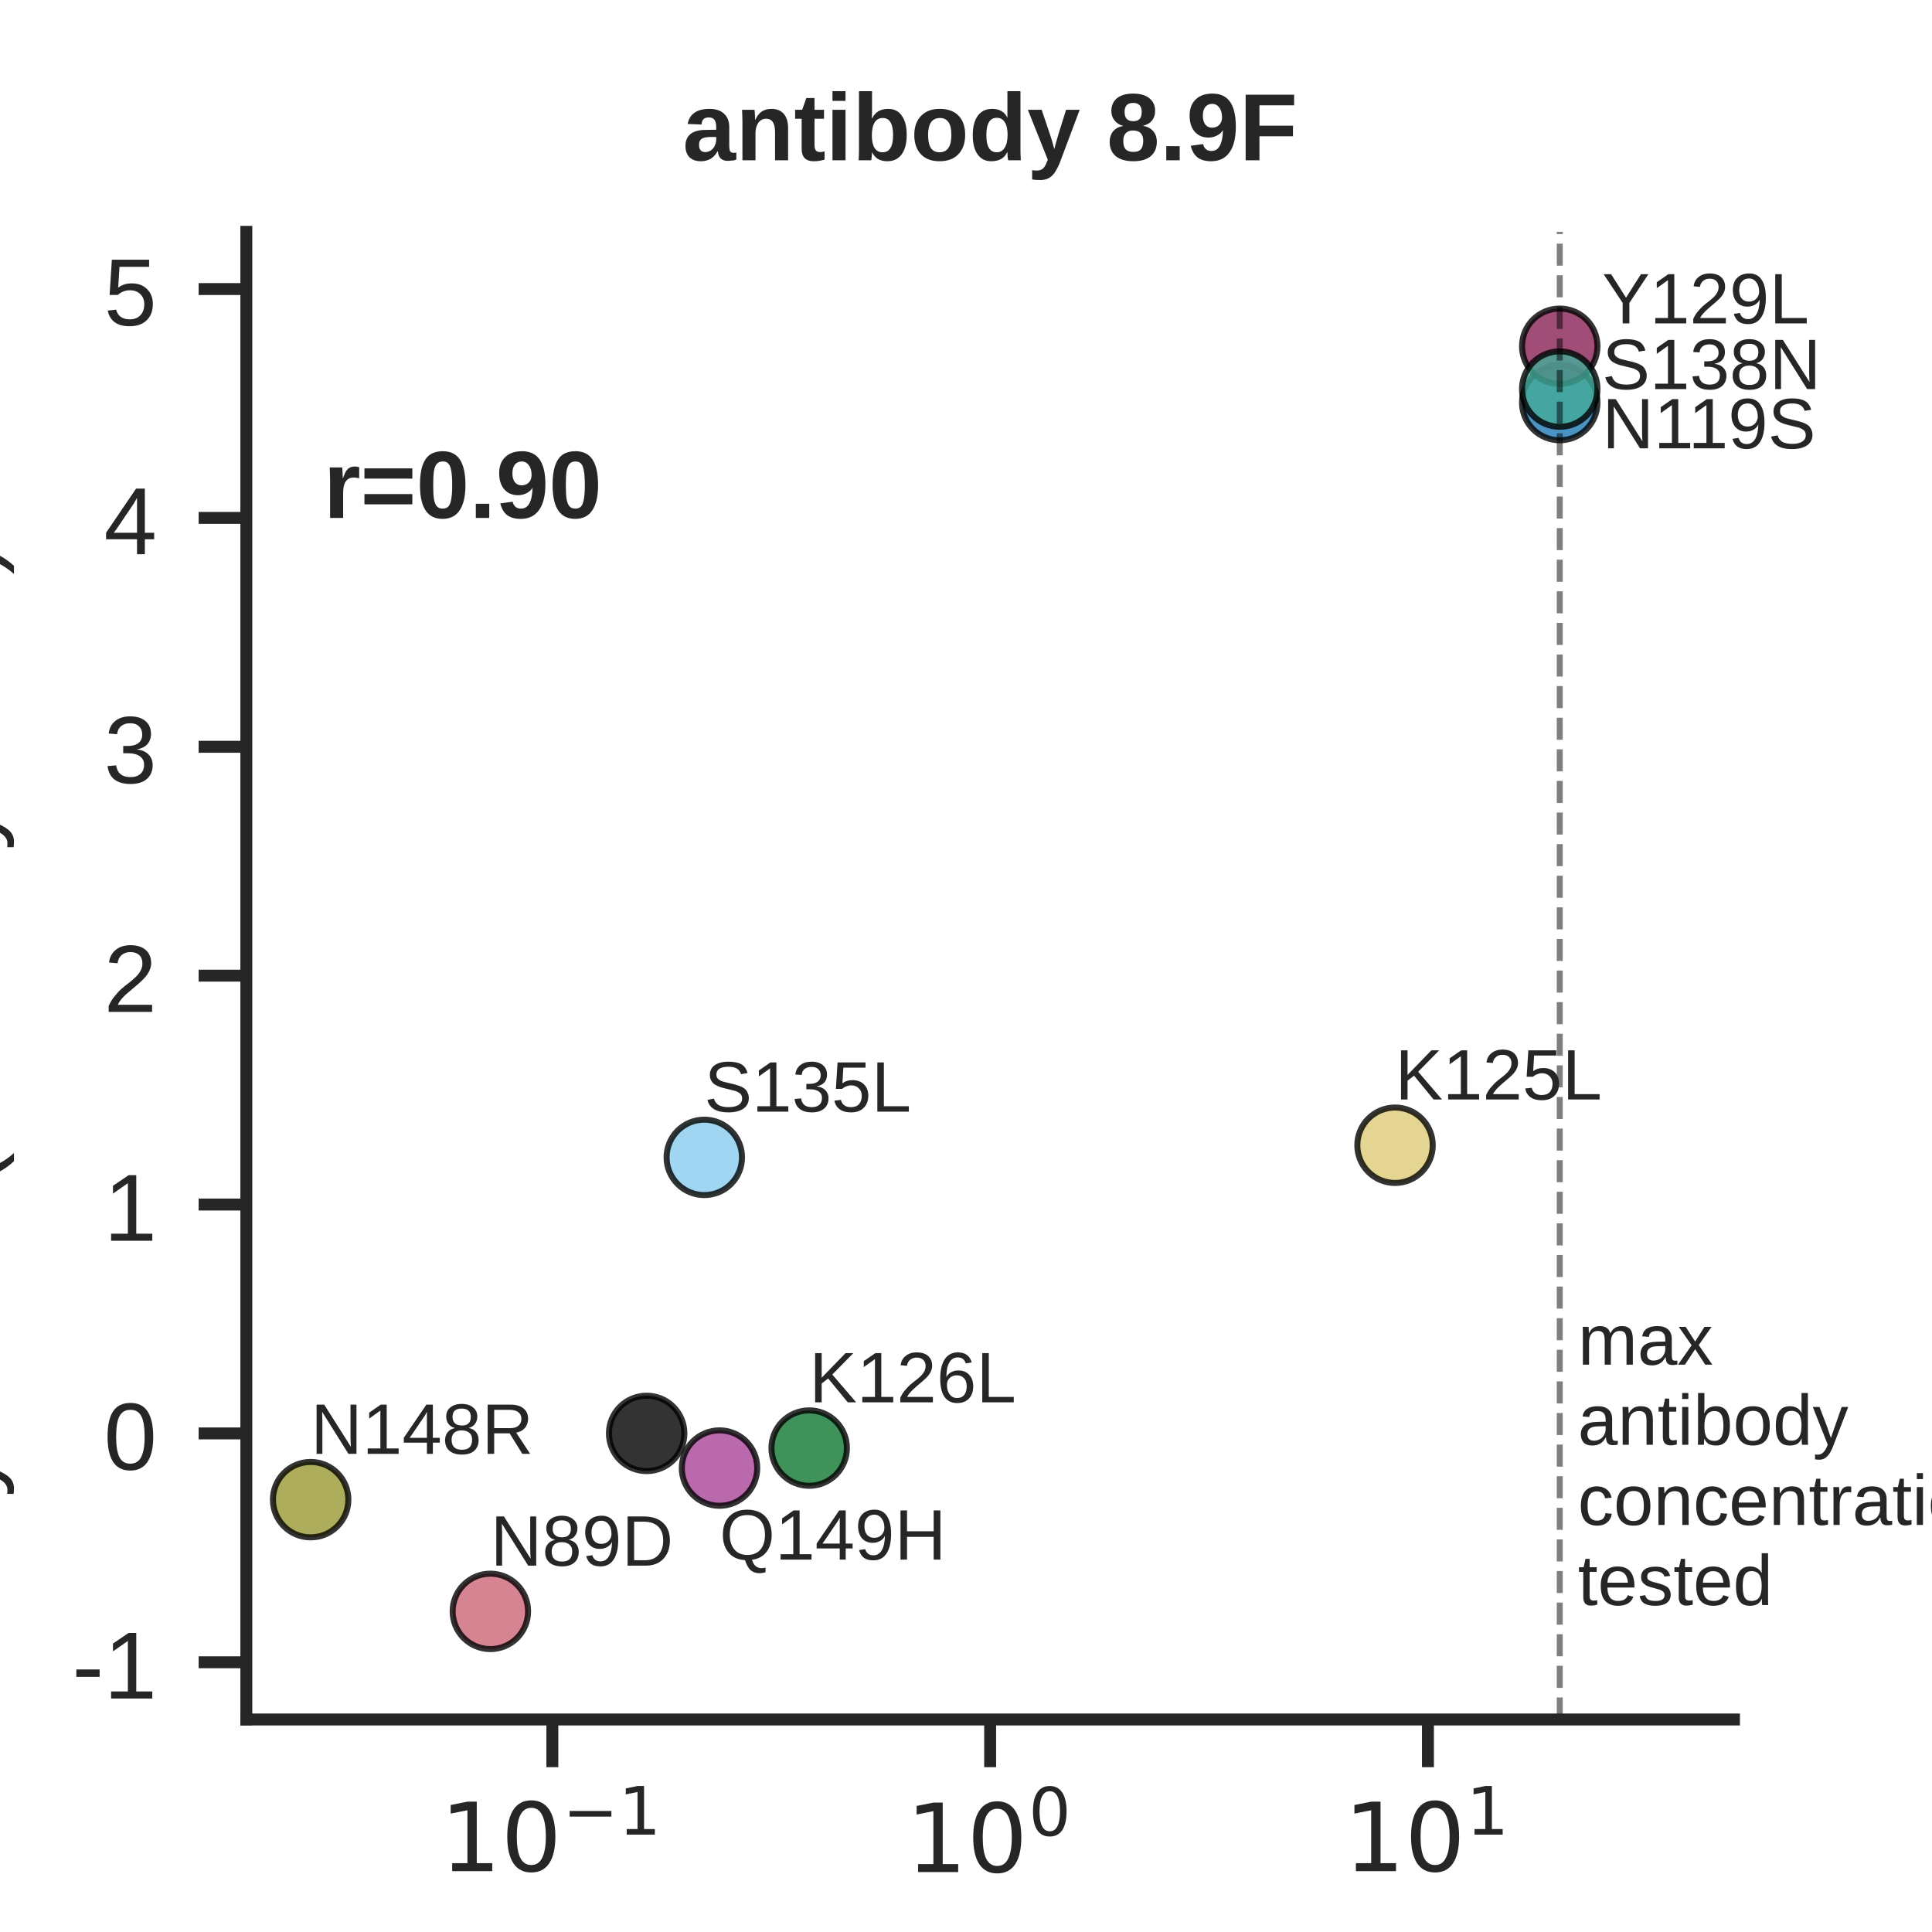
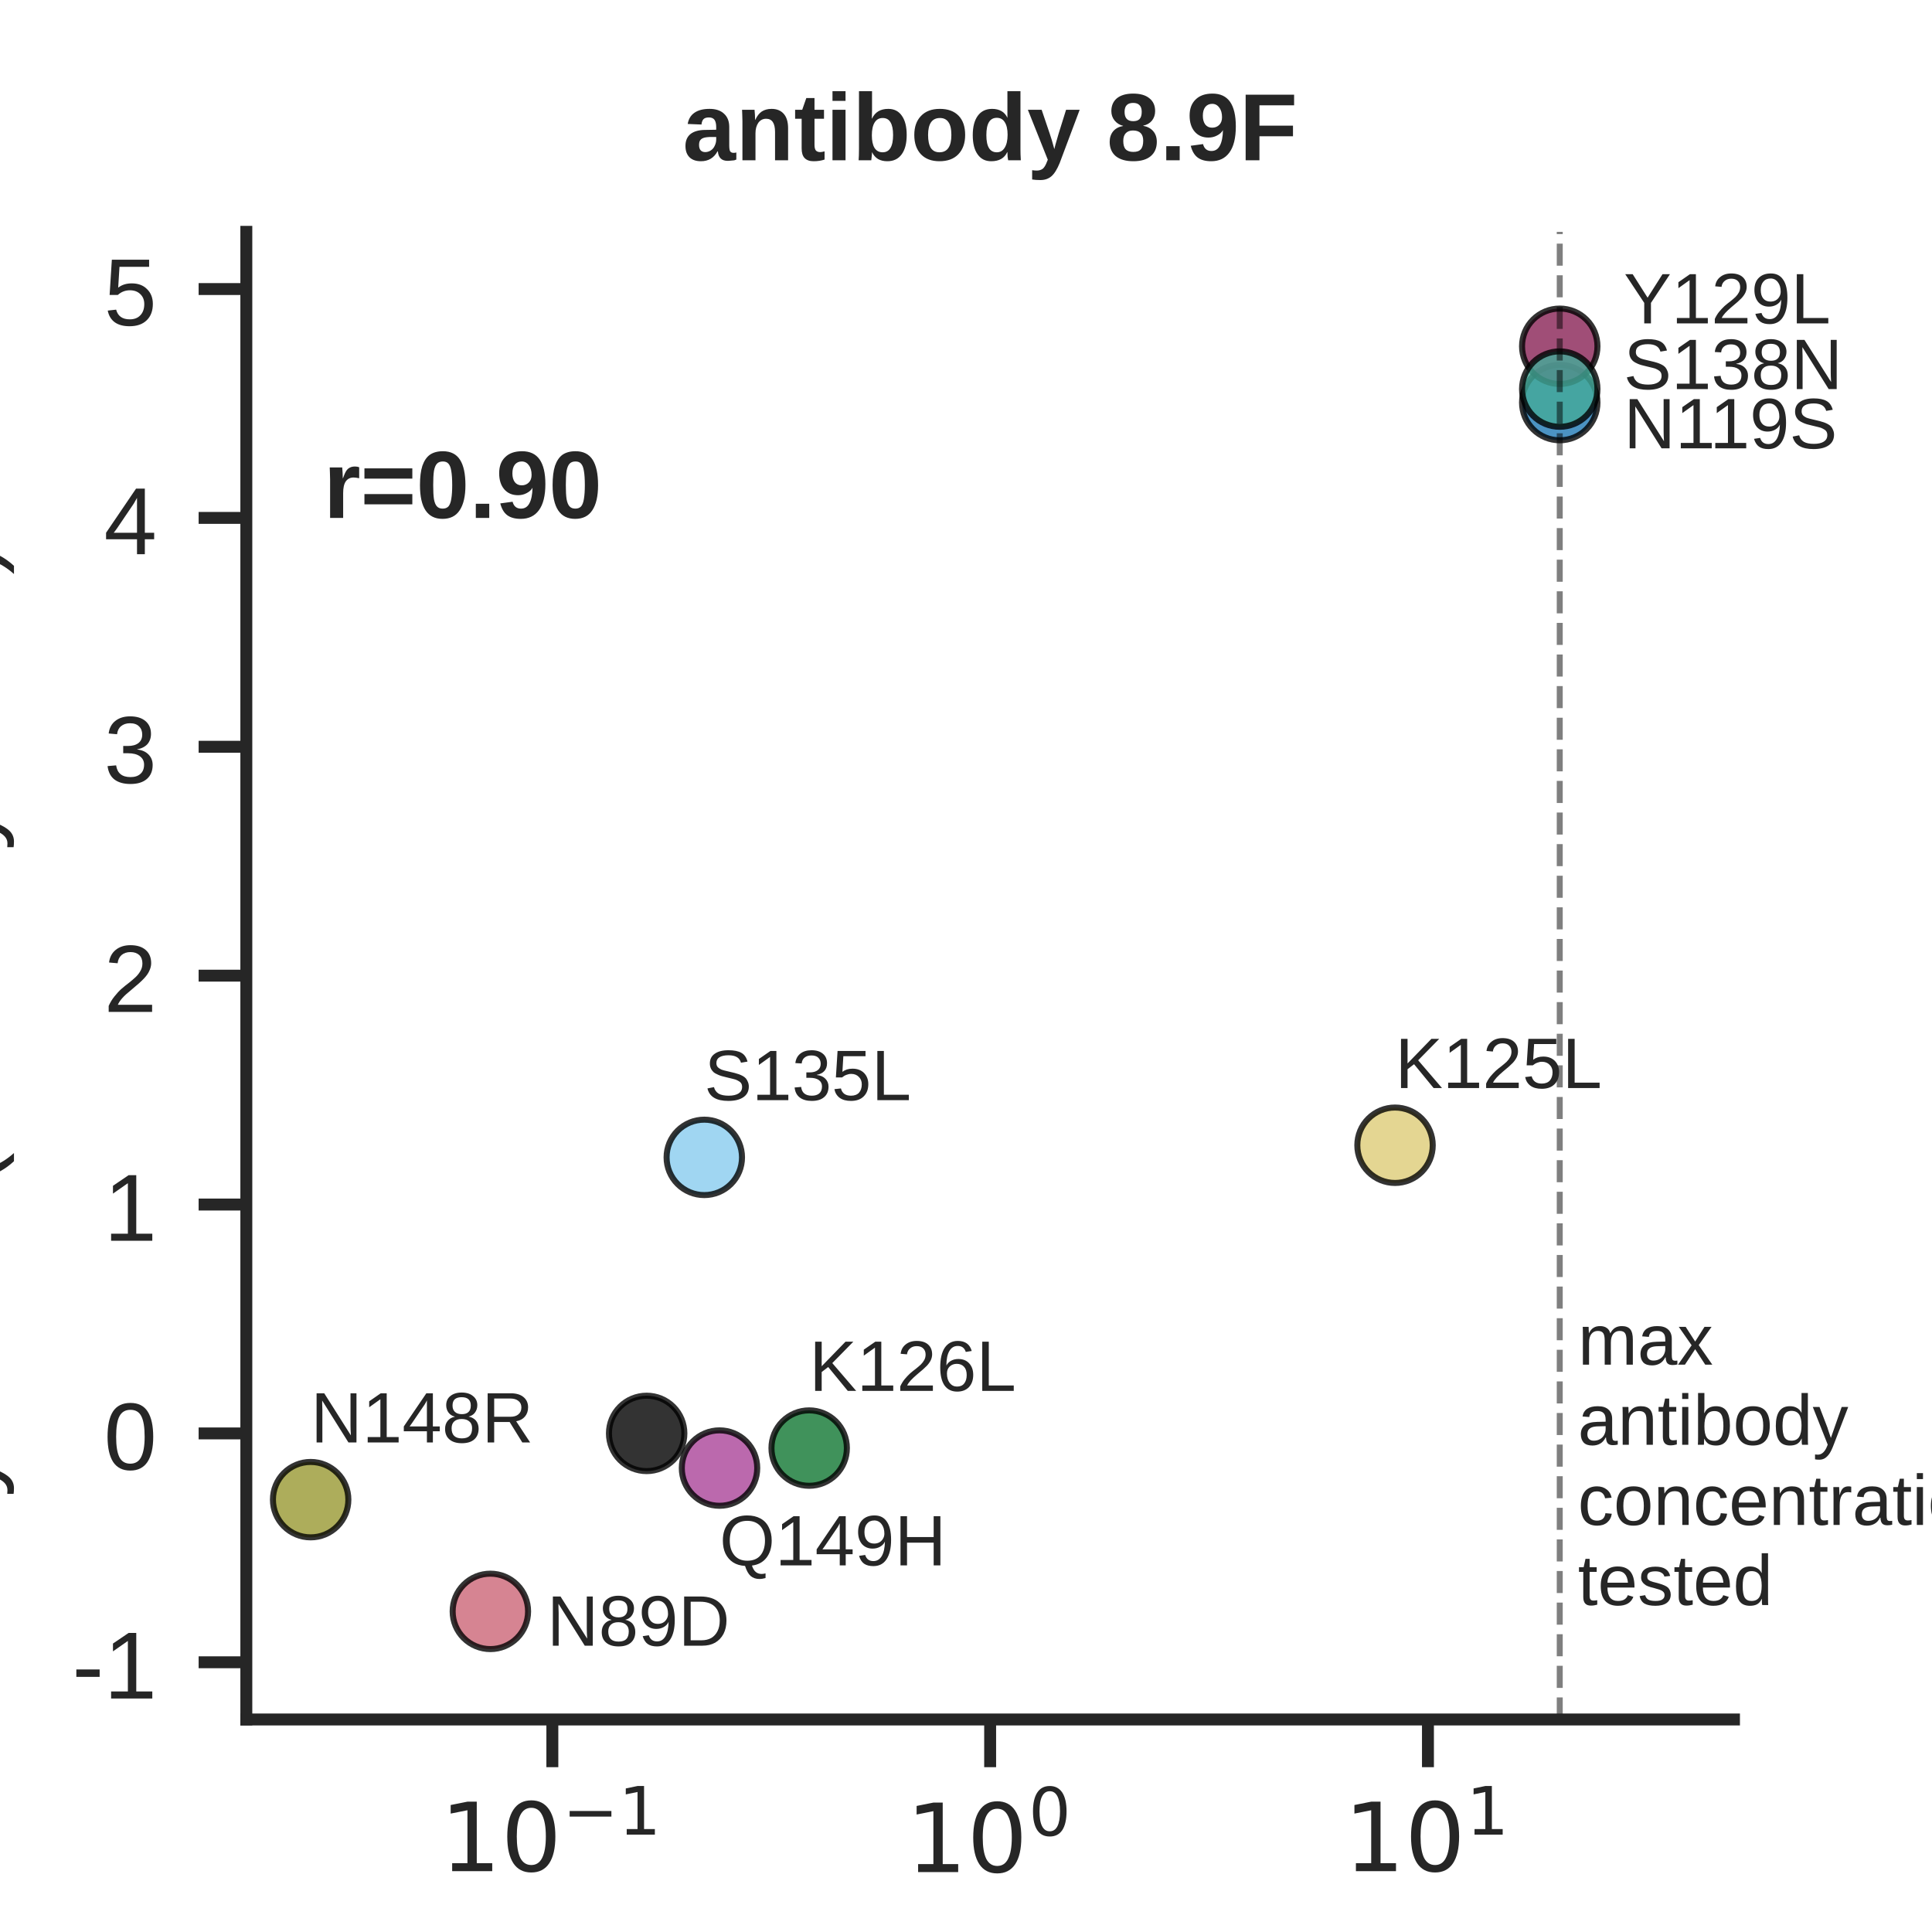
<svg xmlns="http://www.w3.org/2000/svg" xmlns:xlink="http://www.w3.org/1999/xlink" width="162pt" height="162pt" viewBox="0 0 162 162" version="1.1">
  <defs>
    <style type="text/css">*{stroke-linejoin: round; stroke-linecap: butt}</style>
  </defs>
  <g id="figure_1">
    <g id="patch_1">
      <path d="M 0 162  L 162 162  L 162 0  L 0 0  z " style="fill: #ffffff" />
    </g>
    <g id="axes_1">
      <g id="patch_2">
        <path d="M 20.655 144.18  L 145.395 144.18  L 145.395 19.44  L 20.655 19.44  z " style="fill: #ffffff" />
      </g>
      <g id="matplotlib.axis_1">
        <g id="xtick_1">
          <g id="line2d_1">
            <defs>
-               <path id="mb34d9cf6c5" d="M 0 0  L 0 4  " style="stroke: #262626" />
+               <path id="m50481906be" d="M 0 0  L 0 4  " style="stroke: #262626" />
            </defs>
            <g>
-               <use xlink:href="#mb34d9cf6c5" x="46.315" y="144.18" style="fill: #262626; stroke: #262626" />
+               <use xlink:href="#m50481906be" x="46.315" y="144.18" style="fill: #262626; stroke: #262626" />
            </g>
          </g>
          <g id="text_1">
            <g style="fill: #262626" transform="translate(36.91452 157.7587)">
              <text>
                <tspan style="font: 8px 'DejaVu Sans'" x="0 5.09" y="-0.858">10</tspan>
                <tspan style="font: 5.6px 'DejaVu Sans'" x="10.256 14.948" y="-3.92">−1</tspan>
              </text>
            </g>
          </g>
        </g>
        <g id="xtick_2">
          <g id="line2d_2">
            <g>
-               <use xlink:href="#mb34d9cf6c5" x="83.025" y="144.18" style="fill: #262626; stroke: #262626" />
+               <use xlink:href="#m50481906be" x="83.025" y="144.18" style="fill: #262626; stroke: #262626" />
            </g>
          </g>
          <g id="text_2">
            <g style="fill: #262626" transform="translate(75.985 157.7587)">
              <text>
                <tspan style="font: 8px 'DejaVu Sans'" x="0 5.09" y="-0.781">10</tspan>
                <tspan style="font: 5.6px 'DejaVu Sans'" x="10.256" y="-3.844">0</tspan>
              </text>
            </g>
          </g>
        </g>
        <g id="xtick_3">
          <g id="line2d_3">
            <g>
-               <use xlink:href="#mb34d9cf6c5" x="119.735" y="144.18" style="fill: #262626; stroke: #262626" />
+               <use xlink:href="#m50481906be" x="119.735" y="144.18" style="fill: #262626; stroke: #262626" />
            </g>
          </g>
          <g id="text_3">
            <g style="fill: #262626" transform="translate(112.6955 157.7587)">
              <text>
                <tspan style="font: 8px 'DejaVu Sans'" x="0 5.09" y="-0.858">10</tspan>
                <tspan style="font: 5.6px 'DejaVu Sans'" x="10.256" y="-3.92">1</tspan>
              </text>
            </g>
          </g>
        </g>
        <g id="text_4">
          <text style="fill: #262626; font: 8px 'Arial', 'DejaVu Sans', 'Liberation Sans', 'Bitstream Vera Sans', sans-serif" transform="translate(35.75875 169.5012)">IC50 (μg/mL) measured</text>
          <text style="fill: #262626; font: 8px 'Arial', 'DejaVu Sans', 'Liberation Sans', 'Bitstream Vera Sans', sans-serif" transform="translate(23.5975 178.4595)">by pseuodvirus neutralization</text>
        </g>
      </g>
      <g id="matplotlib.axis_2">
        <g id="ytick_1">
          <g id="line2d_4">
            <defs>
-               <path id="m53624bb3ce" d="M 0 0  L -4 0  " style="stroke: #262626" />
+               <path id="m936844c2ea" d="M 0 0  L -4 0  " style="stroke: #262626" />
            </defs>
            <g>
-               <use xlink:href="#m53624bb3ce" x="20.655" y="139.382" style="fill: #262626; stroke: #262626" />
+               <use xlink:href="#m936844c2ea" x="20.655" y="139.382" style="fill: #262626; stroke: #262626" />
            </g>
          </g>
          <g id="text_5">
            <text style="fill: #262626; font: 8px 'Arial', 'DejaVu Sans', 'Liberation Sans', 'Bitstream Vera Sans', sans-serif; text-anchor: end" x="13.155" y="142.422" transform="rotate(-0 13.155 142.4217)">-1</text>
          </g>
        </g>
        <g id="ytick_2">
          <g id="line2d_5">
            <g>
-               <use xlink:href="#m53624bb3ce" x="20.655" y="120.192" style="fill: #262626; stroke: #262626" />
+               <use xlink:href="#m936844c2ea" x="20.655" y="120.192" style="fill: #262626; stroke: #262626" />
            </g>
          </g>
          <g id="text_6">
            <text style="fill: #262626; font: 8px 'Arial', 'DejaVu Sans', 'Liberation Sans', 'Bitstream Vera Sans', sans-serif; text-anchor: end" x="13.155" y="123.231" transform="rotate(-0 13.155 123.2309)">0</text>
          </g>
        </g>
        <g id="ytick_3">
          <g id="line2d_6">
            <g>
-               <use xlink:href="#m53624bb3ce" x="20.655" y="101.001" style="fill: #262626; stroke: #262626" />
+               <use xlink:href="#m936844c2ea" x="20.655" y="101.001" style="fill: #262626; stroke: #262626" />
            </g>
          </g>
          <g id="text_7">
            <text style="fill: #262626; font: 8px 'Arial', 'DejaVu Sans', 'Liberation Sans', 'Bitstream Vera Sans', sans-serif; text-anchor: end" x="13.155" y="104.04" transform="rotate(-0 13.155 104.0401)">1</text>
          </g>
        </g>
        <g id="ytick_4">
          <g id="line2d_7">
            <g>
-               <use xlink:href="#m53624bb3ce" x="20.655" y="81.81" style="fill: #262626; stroke: #262626" />
+               <use xlink:href="#m936844c2ea" x="20.655" y="81.81" style="fill: #262626; stroke: #262626" />
            </g>
          </g>
          <g id="text_8">
            <text style="fill: #262626; font: 8px 'Arial', 'DejaVu Sans', 'Liberation Sans', 'Bitstream Vera Sans', sans-serif; text-anchor: end" x="13.155" y="84.849" transform="rotate(-0 13.155 84.84937)">2</text>
          </g>
        </g>
        <g id="ytick_5">
          <g id="line2d_8">
            <g>
-               <use xlink:href="#m53624bb3ce" x="20.655" y="62.619" style="fill: #262626; stroke: #262626" />
+               <use xlink:href="#m936844c2ea" x="20.655" y="62.619" style="fill: #262626; stroke: #262626" />
            </g>
          </g>
          <g id="text_9">
            <text style="fill: #262626; font: 8px 'Arial', 'DejaVu Sans', 'Liberation Sans', 'Bitstream Vera Sans', sans-serif; text-anchor: end" x="13.155" y="65.659" transform="rotate(-0 13.155 65.65861)">3</text>
          </g>
        </g>
        <g id="ytick_6">
          <g id="line2d_9">
            <g>
-               <use xlink:href="#m53624bb3ce" x="20.655" y="43.428" style="fill: #262626; stroke: #262626" />
+               <use xlink:href="#m936844c2ea" x="20.655" y="43.428" style="fill: #262626; stroke: #262626" />
            </g>
          </g>
          <g id="text_10">
            <text style="fill: #262626; font: 8px 'Arial', 'DejaVu Sans', 'Liberation Sans', 'Bitstream Vera Sans', sans-serif; text-anchor: end" x="13.155" y="46.468" transform="rotate(-0 13.155 46.46784)">4</text>
          </g>
        </g>
        <g id="ytick_7">
          <g id="line2d_10">
            <g>
-               <use xlink:href="#m53624bb3ce" x="20.655" y="24.238" style="fill: #262626; stroke: #262626" />
+               <use xlink:href="#m936844c2ea" x="20.655" y="24.238" style="fill: #262626; stroke: #262626" />
            </g>
          </g>
          <g id="text_11">
            <text style="fill: #262626; font: 8px 'Arial', 'DejaVu Sans', 'Liberation Sans', 'Bitstream Vera Sans', sans-serif; text-anchor: end" x="13.155" y="27.277" transform="rotate(-0 13.155 27.27707)">5</text>
          </g>
        </g>
        <g id="text_12">
          <text style="fill: #262626; font: 8px 'Arial', 'DejaVu Sans', 'Liberation Sans', 'Bitstream Vera Sans', sans-serif" transform="translate(-9.44325 129.2775) rotate(-90)">escape score measured</text>
          <text style="fill: #262626; font: 8px 'Arial', 'DejaVu Sans', 'Liberation Sans', 'Bitstream Vera Sans', sans-serif" transform="translate(-0.485 129.9775) rotate(-90)">by DMS (arbitrary units)</text>
        </g>
      </g>
      <g id="PathCollection_1">
        <defs>
-           <path id="C0_0_4977e8c020" d="M 0 3.162  C 0.839 3.162 1.643 2.829 2.236 2.236  C 2.829 1.643 3.162 0.839 3.162 -0  C 3.162 -0.839 2.829 -1.643 2.236 -2.236  C 1.643 -2.829 0.839 -3.162 0 -3.162  C -0.839 -3.162 -1.643 -2.829 -2.236 -2.236  C -2.829 -1.643 -3.162 -0.839 -3.162 0  C -3.162 0.839 -2.829 1.643 -2.236 2.236  C -1.643 2.829 -0.839 3.162 0 3.162  z " />
+           <path id="C0_0_92c252b903" d="M 0 3.162  C 0.839 3.162 1.643 2.829 2.236 2.236  C 2.829 1.643 3.162 0.839 3.162 -0  C 3.162 -0.839 2.829 -1.643 2.236 -2.236  C 1.643 -2.829 0.839 -3.162 0 -3.162  C -0.839 -3.162 -1.643 -2.829 -2.236 -2.236  C -2.829 -1.643 -3.162 -0.839 -3.162 0  C -3.162 0.839 -2.829 1.643 -2.236 2.236  C -1.643 2.829 -0.839 3.162 0 3.162  z " />
        </defs>
-         <g clip-path="url(#p1426d90539)">
-           <use xlink:href="#C0_0_4977e8c020" x="54.223" y="120.192" style="fill-opacity: 0.8; stroke: #000000; stroke-opacity: 0.8; stroke-width: 0.506" />
-         </g>
-         <g clip-path="url(#p1426d90539)">
-           <use xlink:href="#C0_0_4977e8c020" x="41.118" y="135.116" style="fill: #cc6677; fill-opacity: 0.8; stroke: #000000; stroke-opacity: 0.8; stroke-width: 0.506" />
-         </g>
-         <g clip-path="url(#p1426d90539)">
-           <use xlink:href="#C0_0_4977e8c020" x="130.786" y="33.756" style="fill: #1f78b4; fill-opacity: 0.8; stroke: #000000; stroke-opacity: 0.8; stroke-width: 0.506" />
-         </g>
-         <g clip-path="url(#p1426d90539)">
-           <use xlink:href="#C0_0_4977e8c020" x="116.975" y="96.03" style="fill: #ddcc77; fill-opacity: 0.8; stroke: #000000; stroke-opacity: 0.8; stroke-width: 0.506" />
-         </g>
-         <g clip-path="url(#p1426d90539)">
-           <use xlink:href="#C0_0_4977e8c020" x="67.85" y="121.423" style="fill: #117733; fill-opacity: 0.8; stroke: #000000; stroke-opacity: 0.8; stroke-width: 0.506" />
-         </g>
-         <g clip-path="url(#p1426d90539)">
-           <use xlink:href="#C0_0_4977e8c020" x="130.786" y="29.035" style="fill: #882255; fill-opacity: 0.8; stroke: #000000; stroke-opacity: 0.8; stroke-width: 0.506" />
-         </g>
-         <g clip-path="url(#p1426d90539)">
-           <use xlink:href="#C0_0_4977e8c020" x="59.056" y="97.047" style="fill: #88ccee; fill-opacity: 0.8; stroke: #000000; stroke-opacity: 0.8; stroke-width: 0.506" />
-         </g>
-         <g clip-path="url(#p1426d90539)">
-           <use xlink:href="#C0_0_4977e8c020" x="130.786" y="32.624" style="fill: #44aa99; fill-opacity: 0.8; stroke: #000000; stroke-opacity: 0.8; stroke-width: 0.506" />
-         </g>
-         <g clip-path="url(#p1426d90539)">
-           <use xlink:href="#C0_0_4977e8c020" x="26.048" y="125.747" style="fill: #999933; fill-opacity: 0.8; stroke: #000000; stroke-opacity: 0.8; stroke-width: 0.506" />
-         </g>
-         <g clip-path="url(#p1426d90539)">
-           <use xlink:href="#C0_0_4977e8c020" x="60.332" y="123.099" style="fill: #aa4499; fill-opacity: 0.8; stroke: #000000; stroke-opacity: 0.8; stroke-width: 0.506" />
+         <g clip-path="url(#p691bd96961)">
+           <use xlink:href="#C0_0_92c252b903" x="54.223" y="120.192" style="fill-opacity: 0.8; stroke: #000000; stroke-opacity: 0.8; stroke-width: 0.506" />
+         </g>
+         <g clip-path="url(#p691bd96961)">
+           <use xlink:href="#C0_0_92c252b903" x="41.118" y="135.116" style="fill: #cc6677; fill-opacity: 0.8; stroke: #000000; stroke-opacity: 0.8; stroke-width: 0.506" />
+         </g>
+         <g clip-path="url(#p691bd96961)">
+           <use xlink:href="#C0_0_92c252b903" x="130.786" y="33.756" style="fill: #1f78b4; fill-opacity: 0.8; stroke: #000000; stroke-opacity: 0.8; stroke-width: 0.506" />
+         </g>
+         <g clip-path="url(#p691bd96961)">
+           <use xlink:href="#C0_0_92c252b903" x="116.975" y="96.03" style="fill: #ddcc77; fill-opacity: 0.8; stroke: #000000; stroke-opacity: 0.8; stroke-width: 0.506" />
+         </g>
+         <g clip-path="url(#p691bd96961)">
+           <use xlink:href="#C0_0_92c252b903" x="67.85" y="121.423" style="fill: #117733; fill-opacity: 0.8; stroke: #000000; stroke-opacity: 0.8; stroke-width: 0.506" />
+         </g>
+         <g clip-path="url(#p691bd96961)">
+           <use xlink:href="#C0_0_92c252b903" x="130.786" y="29.035" style="fill: #882255; fill-opacity: 0.8; stroke: #000000; stroke-opacity: 0.8; stroke-width: 0.506" />
+         </g>
+         <g clip-path="url(#p691bd96961)">
+           <use xlink:href="#C0_0_92c252b903" x="59.056" y="97.047" style="fill: #88ccee; fill-opacity: 0.8; stroke: #000000; stroke-opacity: 0.8; stroke-width: 0.506" />
+         </g>
+         <g clip-path="url(#p691bd96961)">
+           <use xlink:href="#C0_0_92c252b903" x="130.786" y="32.624" style="fill: #44aa99; fill-opacity: 0.8; stroke: #000000; stroke-opacity: 0.8; stroke-width: 0.506" />
+         </g>
+         <g clip-path="url(#p691bd96961)">
+           <use xlink:href="#C0_0_92c252b903" x="26.048" y="125.747" style="fill: #999933; fill-opacity: 0.8; stroke: #000000; stroke-opacity: 0.8; stroke-width: 0.506" />
+         </g>
+         <g clip-path="url(#p691bd96961)">
+           <use xlink:href="#C0_0_92c252b903" x="60.332" y="123.099" style="fill: #aa4499; fill-opacity: 0.8; stroke: #000000; stroke-opacity: 0.8; stroke-width: 0.506" />
        </g>
      </g>
      <g id="PathCollection_2" />
      <g id="PathCollection_3" />
      <g id="PathCollection_4" />
      <g id="PathCollection_5" />
      <g id="PathCollection_6" />
      <g id="PathCollection_7" />
      <g id="PathCollection_8" />
      <g id="PathCollection_9" />
      <g id="PathCollection_10" />
      <g id="PathCollection_11" />
      <g id="line2d_11">
-         <path d="M 130.786 144.18  L 130.786 19.44  " clip-path="url(#p1426d90539)" style="fill: none; stroke-dasharray: 1.85,0.8; stroke-dashoffset: 0; stroke: #000000; stroke-opacity: 0.5; stroke-width: 0.5" />
+         <path d="M 130.786 144.18  L 130.786 19.44  " clip-path="url(#p691bd96961)" style="fill: none; stroke-dasharray: 1.85,0.8; stroke-dashoffset: 0; stroke: #000000; stroke-opacity: 0.5; stroke-width: 0.5" />
      </g>
      <g id="patch_3">
        <path d="M 20.655 144.18  L 20.655 19.44  " style="fill: none; stroke: #262626; stroke-linejoin: miter; stroke-linecap: square" />
      </g>
      <g id="patch_4">
        <path d="M 20.655 144.18  L 145.395 144.18  " style="fill: none; stroke: #262626; stroke-linejoin: miter; stroke-linecap: square" />
      </g>
      <g id="text_13">
        <text style="fill: #262626; font: 700 8px 'Arial', 'DejaVu Sans', 'Liberation Sans', 'Bitstream Vera Sans', sans-serif; text-anchor: start" x="27.119" y="43.428" transform="rotate(-0 27.11939 43.42846)">r=0.90</text>
      </g>
      <g id="text_14">
-         <text style="fill: #262626; font: 6px 'Arial', 'DejaVu Sans', 'Liberation Sans', 'Bitstream Vera Sans', sans-serif; text-anchor: start" x="41.118" y="131.278" transform="rotate(-0 41.11785 131.278)">N89D</text>
+         <text style="fill: #262626; font: 6px 'Arial', 'DejaVu Sans', 'Liberation Sans', 'Bitstream Vera Sans', sans-serif; text-anchor: start" x="45.859" y="137.995" transform="rotate(-0 45.85914 137.9948)">N89D</text>
      </g>
      <g id="text_15">
-         <text style="fill: #262626; font: 6px 'Arial', 'DejaVu Sans', 'Liberation Sans', 'Bitstream Vera Sans', sans-serif; text-anchor: start" x="134.344" y="37.594" transform="rotate(-0 134.344 37.59447)">N119S</text>
+         <text style="fill: #262626; font: 6px 'Arial', 'DejaVu Sans', 'Liberation Sans', 'Bitstream Vera Sans', sans-serif; text-anchor: start" x="136.151" y="37.594" transform="rotate(-0 136.1509 37.59447)">N119S</text>
      </g>
      <g id="text_16">
-         <text style="fill: #262626; font: 6px 'Arial', 'DejaVu Sans', 'Liberation Sans', 'Bitstream Vera Sans', sans-serif; text-anchor: start" x="116.975" y="92.192" transform="rotate(-0 116.9747 92.19221)">K125L</text>
+         <text style="fill: #262626; font: 6px 'Arial', 'DejaVu Sans', 'Liberation Sans', 'Bitstream Vera Sans', sans-serif; text-anchor: start" x="116.975" y="91.233" transform="rotate(-0 116.9747 91.23267)">K125L</text>
      </g>
      <g id="text_17">
-         <text style="fill: #262626; font: 6px 'Arial', 'DejaVu Sans', 'Liberation Sans', 'Bitstream Vera Sans', sans-serif; text-anchor: start" x="67.85" y="117.585" transform="rotate(-0 67.85043 117.585)">K126L</text>
+         <text style="fill: #262626; font: 6px 'Arial', 'DejaVu Sans', 'Liberation Sans', 'Bitstream Vera Sans', sans-serif; text-anchor: start" x="67.85" y="116.626" transform="rotate(-0 67.85043 116.6255)">K126L</text>
      </g>
      <g id="text_18">
-         <text style="fill: #262626; font: 6px 'Arial', 'DejaVu Sans', 'Liberation Sans', 'Bitstream Vera Sans', sans-serif; text-anchor: start" x="134.344" y="27.116" transform="rotate(-0 134.344 27.11631)">Y129L</text>
+         <text style="fill: #262626; font: 6px 'Arial', 'DejaVu Sans', 'Liberation Sans', 'Bitstream Vera Sans', sans-serif; text-anchor: start" x="136.151" y="27.116" transform="rotate(-0 136.1509 27.11631)">Y129L</text>
      </g>
      <g id="text_19">
-         <text style="fill: #262626; font: 6px 'Arial', 'DejaVu Sans', 'Liberation Sans', 'Bitstream Vera Sans', sans-serif; text-anchor: start" x="59.056" y="93.209" transform="rotate(-0 59.05636 93.20932)">S135L</text>
+         <text style="fill: #262626; font: 6px 'Arial', 'DejaVu Sans', 'Liberation Sans', 'Bitstream Vera Sans', sans-serif; text-anchor: start" x="59.056" y="92.25" transform="rotate(-0 59.05636 92.24978)">S135L</text>
      </g>
      <g id="text_20">
-         <text style="fill: #262626; font: 6px 'Arial', 'DejaVu Sans', 'Liberation Sans', 'Bitstream Vera Sans', sans-serif; text-anchor: start" x="134.344" y="32.624" transform="rotate(-0 134.344 32.62406)">S138N</text>
+         <text style="fill: #262626; font: 6px 'Arial', 'DejaVu Sans', 'Liberation Sans', 'Bitstream Vera Sans', sans-serif; text-anchor: start" x="136.151" y="32.624" transform="rotate(-0 136.1509 32.62406)">S138N</text>
      </g>
      <g id="text_21">
-         <text style="fill: #262626; font: 6px 'Arial', 'DejaVu Sans', 'Liberation Sans', 'Bitstream Vera Sans', sans-serif; text-anchor: start" x="26.048" y="121.909" transform="rotate(-0 26.04817 121.9091)">N148R</text>
+         <text style="fill: #262626; font: 6px 'Arial', 'DejaVu Sans', 'Liberation Sans', 'Bitstream Vera Sans', sans-serif; text-anchor: start" x="26.048" y="120.95" transform="rotate(-0 26.04817 120.9496)">N148R</text>
      </g>
      <g id="text_22">
-         <text style="fill: #262626; font: 6px 'Arial', 'DejaVu Sans', 'Liberation Sans', 'Bitstream Vera Sans', sans-serif; text-anchor: start" x="60.332" y="130.775" transform="rotate(-0 60.33169 130.7752)">Q149H</text>
+         <text style="fill: #262626; font: 6px 'Arial', 'DejaVu Sans', 'Liberation Sans', 'Bitstream Vera Sans', sans-serif; text-anchor: start" x="60.332" y="131.255" transform="rotate(-0 60.33169 131.255)">Q149H</text>
      </g>
      <g id="text_23">
        <text style="fill: #262626; font: 6px 'Arial', 'DejaVu Sans', 'Liberation Sans', 'Bitstream Vera Sans', sans-serif" transform="translate(132.306 114.4286)">max</text>
        <text style="fill: #262626; font: 6px 'Arial', 'DejaVu Sans', 'Liberation Sans', 'Bitstream Vera Sans', sans-serif" transform="translate(132.306 121.1472)">antibody</text>
        <text style="fill: #262626; font: 6px 'Arial', 'DejaVu Sans', 'Liberation Sans', 'Bitstream Vera Sans', sans-serif" transform="translate(132.306 127.8659)">concentration</text>
        <text style="fill: #262626; font: 6px 'Arial', 'DejaVu Sans', 'Liberation Sans', 'Bitstream Vera Sans', sans-serif" transform="translate(132.306 134.5846)">tested</text>
      </g>
      <g id="text_24">
        <text style="fill: #262626; font: 700 8px 'Arial', 'DejaVu Sans', 'Liberation Sans', 'Bitstream Vera Sans', sans-serif; text-anchor: middle" x="83.025" y="13.44" transform="rotate(-0 83.025 13.44)">antibody 8.9F</text>
      </g>
      <g id="legend_1">
        <g id="text_25">
          <text style="fill: #262626; font: 700 8px 'Arial', 'DejaVu Sans', 'Liberation Sans', 'Bitstream Vera Sans', sans-serif" transform="translate(180.2586 34.71875)">amino acid</text>
          <text style="fill: #262626; font: 700 8px 'Arial', 'DejaVu Sans', 'Liberation Sans', 'Bitstream Vera Sans', sans-serif" transform="translate(180.2586 43.677)">substitutions</text>
        </g>
        <g id="PathCollection_12">
          <defs>
-             <path id="m1197f024db" d="M 0 3  C 0.796 3 1.559 2.684 2.121 2.121  C 2.684 1.559 3 0.796 3 0  C 3 -0.796 2.684 -1.559 2.121 -2.121  C 1.559 -2.684 0.796 -3 0 -3  C -0.796 -3 -1.559 -2.684 -2.121 -2.121  C -2.684 -1.559 -3 -0.796 -3 0  C -3 0.796 -2.684 1.559 -2.121 2.121  C -1.559 2.684 -0.796 3 0 3  z " style="stroke: #000000; stroke-width: 0.5" />
-           </defs>
-           <g>
-             <use xlink:href="#m1197f024db" x="187.543" y="53.319" style="stroke: #000000; stroke-width: 0.5" />
+             <path id="m54ea8a1d1d" d="M 0 3  C 0.796 3 1.559 2.684 2.121 2.121  C 2.684 1.559 3 0.796 3 0  C 3 -0.796 2.684 -1.559 2.121 -2.121  C 1.559 -2.684 0.796 -3 0 -3  C -0.796 -3 -1.559 -2.684 -2.121 -2.121  C -2.684 -1.559 -3 -0.796 -3 0  C -3 0.796 -2.684 1.559 -2.121 2.121  C -1.559 2.684 -0.796 3 0 3  z " style="stroke: #000000; stroke-width: 0.5" />
+           </defs>
+           <g>
+             <use xlink:href="#m54ea8a1d1d" x="187.543" y="53.319" style="stroke: #000000; stroke-width: 0.5" />
          </g>
        </g>
        <g id="text_26">
          <text style="fill: #262626; font: 8px 'Arial', 'DejaVu Sans', 'Liberation Sans', 'Bitstream Vera Sans', sans-serif; text-anchor: start" x="196.343" y="55.419" transform="rotate(-0 196.343 55.4195)">unmutated</text>
        </g>
        <g id="PathCollection_13">
          <defs>
-             <path id="mf4780b7933" d="M 0 3  C 0.796 3 1.559 2.684 2.121 2.121  C 2.684 1.559 3 0.796 3 0  C 3 -0.796 2.684 -1.559 2.121 -2.121  C 1.559 -2.684 0.796 -3 0 -3  C -0.796 -3 -1.559 -2.684 -2.121 -2.121  C -2.684 -1.559 -3 -0.796 -3 0  C -3 0.796 -2.684 1.559 -2.121 2.121  C -1.559 2.684 -0.796 3 0 3  z " style="stroke: #000000; stroke-width: 0.5" />
-           </defs>
-           <g>
-             <use xlink:href="#mf4780b7933" x="187.543" y="65.062" style="fill: #cc6677; stroke: #000000; stroke-width: 0.5" />
+             <path id="m040b1f8496" d="M 0 3  C 0.796 3 1.559 2.684 2.121 2.121  C 2.684 1.559 3 0.796 3 0  C 3 -0.796 2.684 -1.559 2.121 -2.121  C 1.559 -2.684 0.796 -3 0 -3  C -0.796 -3 -1.559 -2.684 -2.121 -2.121  C -2.684 -1.559 -3 -0.796 -3 0  C -3 0.796 -2.684 1.559 -2.121 2.121  C -1.559 2.684 -0.796 3 0 3  z " style="stroke: #000000; stroke-width: 0.5" />
+           </defs>
+           <g>
+             <use xlink:href="#m040b1f8496" x="187.543" y="65.062" style="fill: #cc6677; stroke: #000000; stroke-width: 0.5" />
          </g>
        </g>
        <g id="text_27">
          <text style="fill: #262626; font: 8px 'Arial', 'DejaVu Sans', 'Liberation Sans', 'Bitstream Vera Sans', sans-serif; text-anchor: start" x="196.343" y="67.162" transform="rotate(-0 196.343 67.162)">N89D</text>
        </g>
        <g id="PathCollection_14">
          <defs>
-             <path id="m6d4c9b7d86" d="M 0 3  C 0.796 3 1.559 2.684 2.121 2.121  C 2.684 1.559 3 0.796 3 0  C 3 -0.796 2.684 -1.559 2.121 -2.121  C 1.559 -2.684 0.796 -3 0 -3  C -0.796 -3 -1.559 -2.684 -2.121 -2.121  C -2.684 -1.559 -3 -0.796 -3 0  C -3 0.796 -2.684 1.559 -2.121 2.121  C -1.559 2.684 -0.796 3 0 3  z " style="stroke: #000000; stroke-width: 0.5" />
-           </defs>
-           <g>
-             <use xlink:href="#m6d4c9b7d86" x="187.543" y="76.805" style="fill: #1f78b4; stroke: #000000; stroke-width: 0.5" />
+             <path id="m01093edc07" d="M 0 3  C 0.796 3 1.559 2.684 2.121 2.121  C 2.684 1.559 3 0.796 3 0  C 3 -0.796 2.684 -1.559 2.121 -2.121  C 1.559 -2.684 0.796 -3 0 -3  C -0.796 -3 -1.559 -2.684 -2.121 -2.121  C -2.684 -1.559 -3 -0.796 -3 0  C -3 0.796 -2.684 1.559 -2.121 2.121  C -1.559 2.684 -0.796 3 0 3  z " style="stroke: #000000; stroke-width: 0.5" />
+           </defs>
+           <g>
+             <use xlink:href="#m01093edc07" x="187.543" y="76.805" style="fill: #1f78b4; stroke: #000000; stroke-width: 0.5" />
          </g>
        </g>
        <g id="text_28">
          <text style="fill: #262626; font: 8px 'Arial', 'DejaVu Sans', 'Liberation Sans', 'Bitstream Vera Sans', sans-serif; text-anchor: start" x="196.343" y="78.904" transform="rotate(-0 196.343 78.9045)">N119S</text>
        </g>
        <g id="PathCollection_15">
          <defs>
-             <path id="m88b272d566" d="M 0 3  C 0.796 3 1.559 2.684 2.121 2.121  C 2.684 1.559 3 0.796 3 0  C 3 -0.796 2.684 -1.559 2.121 -2.121  C 1.559 -2.684 0.796 -3 0 -3  C -0.796 -3 -1.559 -2.684 -2.121 -2.121  C -2.684 -1.559 -3 -0.796 -3 0  C -3 0.796 -2.684 1.559 -2.121 2.121  C -1.559 2.684 -0.796 3 0 3  z " style="stroke: #000000; stroke-width: 0.5" />
-           </defs>
-           <g>
-             <use xlink:href="#m88b272d566" x="187.543" y="88.547" style="fill: #ddcc77; stroke: #000000; stroke-width: 0.5" />
+             <path id="m24c25e6c69" d="M 0 3  C 0.796 3 1.559 2.684 2.121 2.121  C 2.684 1.559 3 0.796 3 0  C 3 -0.796 2.684 -1.559 2.121 -2.121  C 1.559 -2.684 0.796 -3 0 -3  C -0.796 -3 -1.559 -2.684 -2.121 -2.121  C -2.684 -1.559 -3 -0.796 -3 0  C -3 0.796 -2.684 1.559 -2.121 2.121  C -1.559 2.684 -0.796 3 0 3  z " style="stroke: #000000; stroke-width: 0.5" />
+           </defs>
+           <g>
+             <use xlink:href="#m24c25e6c69" x="187.543" y="88.547" style="fill: #ddcc77; stroke: #000000; stroke-width: 0.5" />
          </g>
        </g>
        <g id="text_29">
          <text style="fill: #262626; font: 8px 'Arial', 'DejaVu Sans', 'Liberation Sans', 'Bitstream Vera Sans', sans-serif; text-anchor: start" x="196.343" y="90.647" transform="rotate(-0 196.343 90.647)">K125L</text>
        </g>
        <g id="PathCollection_16">
          <defs>
-             <path id="m134cc8046b" d="M 0 3  C 0.796 3 1.559 2.684 2.121 2.121  C 2.684 1.559 3 0.796 3 0  C 3 -0.796 2.684 -1.559 2.121 -2.121  C 1.559 -2.684 0.796 -3 0 -3  C -0.796 -3 -1.559 -2.684 -2.121 -2.121  C -2.684 -1.559 -3 -0.796 -3 0  C -3 0.796 -2.684 1.559 -2.121 2.121  C -1.559 2.684 -0.796 3 0 3  z " style="stroke: #000000; stroke-width: 0.5" />
-           </defs>
-           <g>
-             <use xlink:href="#m134cc8046b" x="187.543" y="100.29" style="fill: #117733; stroke: #000000; stroke-width: 0.5" />
+             <path id="mb3f753ad7d" d="M 0 3  C 0.796 3 1.559 2.684 2.121 2.121  C 2.684 1.559 3 0.796 3 0  C 3 -0.796 2.684 -1.559 2.121 -2.121  C 1.559 -2.684 0.796 -3 0 -3  C -0.796 -3 -1.559 -2.684 -2.121 -2.121  C -2.684 -1.559 -3 -0.796 -3 0  C -3 0.796 -2.684 1.559 -2.121 2.121  C -1.559 2.684 -0.796 3 0 3  z " style="stroke: #000000; stroke-width: 0.5" />
+           </defs>
+           <g>
+             <use xlink:href="#mb3f753ad7d" x="187.543" y="100.29" style="fill: #117733; stroke: #000000; stroke-width: 0.5" />
          </g>
        </g>
        <g id="text_30">
          <text style="fill: #262626; font: 8px 'Arial', 'DejaVu Sans', 'Liberation Sans', 'Bitstream Vera Sans', sans-serif; text-anchor: start" x="196.343" y="102.389" transform="rotate(-0 196.343 102.3895)">K126L</text>
        </g>
        <g id="PathCollection_17">
          <defs>
-             <path id="me14dda21fe" d="M 0 3  C 0.796 3 1.559 2.684 2.121 2.121  C 2.684 1.559 3 0.796 3 0  C 3 -0.796 2.684 -1.559 2.121 -2.121  C 1.559 -2.684 0.796 -3 0 -3  C -0.796 -3 -1.559 -2.684 -2.121 -2.121  C -2.684 -1.559 -3 -0.796 -3 0  C -3 0.796 -2.684 1.559 -2.121 2.121  C -1.559 2.684 -0.796 3 0 3  z " style="stroke: #000000; stroke-width: 0.5" />
-           </defs>
-           <g>
-             <use xlink:href="#me14dda21fe" x="187.543" y="112.032" style="fill: #882255; stroke: #000000; stroke-width: 0.5" />
+             <path id="m2b167967b7" d="M 0 3  C 0.796 3 1.559 2.684 2.121 2.121  C 2.684 1.559 3 0.796 3 0  C 3 -0.796 2.684 -1.559 2.121 -2.121  C 1.559 -2.684 0.796 -3 0 -3  C -0.796 -3 -1.559 -2.684 -2.121 -2.121  C -2.684 -1.559 -3 -0.796 -3 0  C -3 0.796 -2.684 1.559 -2.121 2.121  C -1.559 2.684 -0.796 3 0 3  z " style="stroke: #000000; stroke-width: 0.5" />
+           </defs>
+           <g>
+             <use xlink:href="#m2b167967b7" x="187.543" y="112.032" style="fill: #882255; stroke: #000000; stroke-width: 0.5" />
          </g>
        </g>
        <g id="text_31">
          <text style="fill: #262626; font: 8px 'Arial', 'DejaVu Sans', 'Liberation Sans', 'Bitstream Vera Sans', sans-serif; text-anchor: start" x="196.343" y="114.132" transform="rotate(-0 196.343 114.132)">Y129L</text>
        </g>
        <g id="PathCollection_18">
          <defs>
-             <path id="me2f9062eb4" d="M 0 3  C 0.796 3 1.559 2.684 2.121 2.121  C 2.684 1.559 3 0.796 3 0  C 3 -0.796 2.684 -1.559 2.121 -2.121  C 1.559 -2.684 0.796 -3 0 -3  C -0.796 -3 -1.559 -2.684 -2.121 -2.121  C -2.684 -1.559 -3 -0.796 -3 0  C -3 0.796 -2.684 1.559 -2.121 2.121  C -1.559 2.684 -0.796 3 0 3  z " style="stroke: #000000; stroke-width: 0.5" />
-           </defs>
-           <g>
-             <use xlink:href="#me2f9062eb4" x="187.543" y="123.775" style="fill: #88ccee; stroke: #000000; stroke-width: 0.5" />
+             <path id="m62dbef5eb4" d="M 0 3  C 0.796 3 1.559 2.684 2.121 2.121  C 2.684 1.559 3 0.796 3 0  C 3 -0.796 2.684 -1.559 2.121 -2.121  C 1.559 -2.684 0.796 -3 0 -3  C -0.796 -3 -1.559 -2.684 -2.121 -2.121  C -2.684 -1.559 -3 -0.796 -3 0  C -3 0.796 -2.684 1.559 -2.121 2.121  C -1.559 2.684 -0.796 3 0 3  z " style="stroke: #000000; stroke-width: 0.5" />
+           </defs>
+           <g>
+             <use xlink:href="#m62dbef5eb4" x="187.543" y="123.775" style="fill: #88ccee; stroke: #000000; stroke-width: 0.5" />
          </g>
        </g>
        <g id="text_32">
          <text style="fill: #262626; font: 8px 'Arial', 'DejaVu Sans', 'Liberation Sans', 'Bitstream Vera Sans', sans-serif; text-anchor: start" x="196.343" y="125.874" transform="rotate(-0 196.343 125.8745)">S135L</text>
        </g>
        <g id="PathCollection_19">
          <defs>
-             <path id="m4b88d7d8c1" d="M 0 3  C 0.796 3 1.559 2.684 2.121 2.121  C 2.684 1.559 3 0.796 3 0  C 3 -0.796 2.684 -1.559 2.121 -2.121  C 1.559 -2.684 0.796 -3 0 -3  C -0.796 -3 -1.559 -2.684 -2.121 -2.121  C -2.684 -1.559 -3 -0.796 -3 0  C -3 0.796 -2.684 1.559 -2.121 2.121  C -1.559 2.684 -0.796 3 0 3  z " style="stroke: #000000; stroke-width: 0.5" />
-           </defs>
-           <g>
-             <use xlink:href="#m4b88d7d8c1" x="187.543" y="135.517" style="fill: #44aa99; stroke: #000000; stroke-width: 0.5" />
+             <path id="ma1d5a8437a" d="M 0 3  C 0.796 3 1.559 2.684 2.121 2.121  C 2.684 1.559 3 0.796 3 0  C 3 -0.796 2.684 -1.559 2.121 -2.121  C 1.559 -2.684 0.796 -3 0 -3  C -0.796 -3 -1.559 -2.684 -2.121 -2.121  C -2.684 -1.559 -3 -0.796 -3 0  C -3 0.796 -2.684 1.559 -2.121 2.121  C -1.559 2.684 -0.796 3 0 3  z " style="stroke: #000000; stroke-width: 0.5" />
+           </defs>
+           <g>
+             <use xlink:href="#ma1d5a8437a" x="187.543" y="135.517" style="fill: #44aa99; stroke: #000000; stroke-width: 0.5" />
          </g>
        </g>
        <g id="text_33">
          <text style="fill: #262626; font: 8px 'Arial', 'DejaVu Sans', 'Liberation Sans', 'Bitstream Vera Sans', sans-serif; text-anchor: start" x="196.343" y="137.617" transform="rotate(-0 196.343 137.617)">S138N</text>
        </g>
        <g id="PathCollection_20">
          <defs>
-             <path id="m936e438532" d="M 0 3  C 0.796 3 1.559 2.684 2.121 2.121  C 2.684 1.559 3 0.796 3 0  C 3 -0.796 2.684 -1.559 2.121 -2.121  C 1.559 -2.684 0.796 -3 0 -3  C -0.796 -3 -1.559 -2.684 -2.121 -2.121  C -2.684 -1.559 -3 -0.796 -3 0  C -3 0.796 -2.684 1.559 -2.121 2.121  C -1.559 2.684 -0.796 3 0 3  z " style="stroke: #000000; stroke-width: 0.5" />
-           </defs>
-           <g>
-             <use xlink:href="#m936e438532" x="187.543" y="147.26" style="fill: #999933; stroke: #000000; stroke-width: 0.5" />
+             <path id="m929e437f42" d="M 0 3  C 0.796 3 1.559 2.684 2.121 2.121  C 2.684 1.559 3 0.796 3 0  C 3 -0.796 2.684 -1.559 2.121 -2.121  C 1.559 -2.684 0.796 -3 0 -3  C -0.796 -3 -1.559 -2.684 -2.121 -2.121  C -2.684 -1.559 -3 -0.796 -3 0  C -3 0.796 -2.684 1.559 -2.121 2.121  C -1.559 2.684 -0.796 3 0 3  z " style="stroke: #000000; stroke-width: 0.5" />
+           </defs>
+           <g>
+             <use xlink:href="#m929e437f42" x="187.543" y="147.26" style="fill: #999933; stroke: #000000; stroke-width: 0.5" />
          </g>
        </g>
        <g id="text_34">
          <text style="fill: #262626; font: 8px 'Arial', 'DejaVu Sans', 'Liberation Sans', 'Bitstream Vera Sans', sans-serif; text-anchor: start" x="196.343" y="149.359" transform="rotate(-0 196.343 149.3595)">N148R</text>
        </g>
        <g id="PathCollection_21">
          <defs>
-             <path id="m0a9e2125cd" d="M 0 3  C 0.796 3 1.559 2.684 2.121 2.121  C 2.684 1.559 3 0.796 3 0  C 3 -0.796 2.684 -1.559 2.121 -2.121  C 1.559 -2.684 0.796 -3 0 -3  C -0.796 -3 -1.559 -2.684 -2.121 -2.121  C -2.684 -1.559 -3 -0.796 -3 0  C -3 0.796 -2.684 1.559 -2.121 2.121  C -1.559 2.684 -0.796 3 0 3  z " style="stroke: #000000; stroke-width: 0.5" />
-           </defs>
-           <g>
-             <use xlink:href="#m0a9e2125cd" x="187.543" y="159.002" style="fill: #aa4499; stroke: #000000; stroke-width: 0.5" />
+             <path id="ma0b16aeeb9" d="M 0 3  C 0.796 3 1.559 2.684 2.121 2.121  C 2.684 1.559 3 0.796 3 0  C 3 -0.796 2.684 -1.559 2.121 -2.121  C 1.559 -2.684 0.796 -3 0 -3  C -0.796 -3 -1.559 -2.684 -2.121 -2.121  C -2.684 -1.559 -3 -0.796 -3 0  C -3 0.796 -2.684 1.559 -2.121 2.121  C -1.559 2.684 -0.796 3 0 3  z " style="stroke: #000000; stroke-width: 0.5" />
+           </defs>
+           <g>
+             <use xlink:href="#ma0b16aeeb9" x="187.543" y="159.002" style="fill: #aa4499; stroke: #000000; stroke-width: 0.5" />
          </g>
        </g>
        <g id="text_35">
          <text style="fill: #262626; font: 8px 'Arial', 'DejaVu Sans', 'Liberation Sans', 'Bitstream Vera Sans', sans-serif; text-anchor: start" x="196.343" y="161.102" transform="rotate(-0 196.343 161.102)">Q149H</text>
        </g>
      </g>
    </g>
  </g>
  <defs>
-     <clipPath id="p1426d90539">
+     <clipPath id="p691bd96961">
      <rect x="20.655" y="19.44" width="124.74" height="124.74" />
    </clipPath>
  </defs>
</svg>
